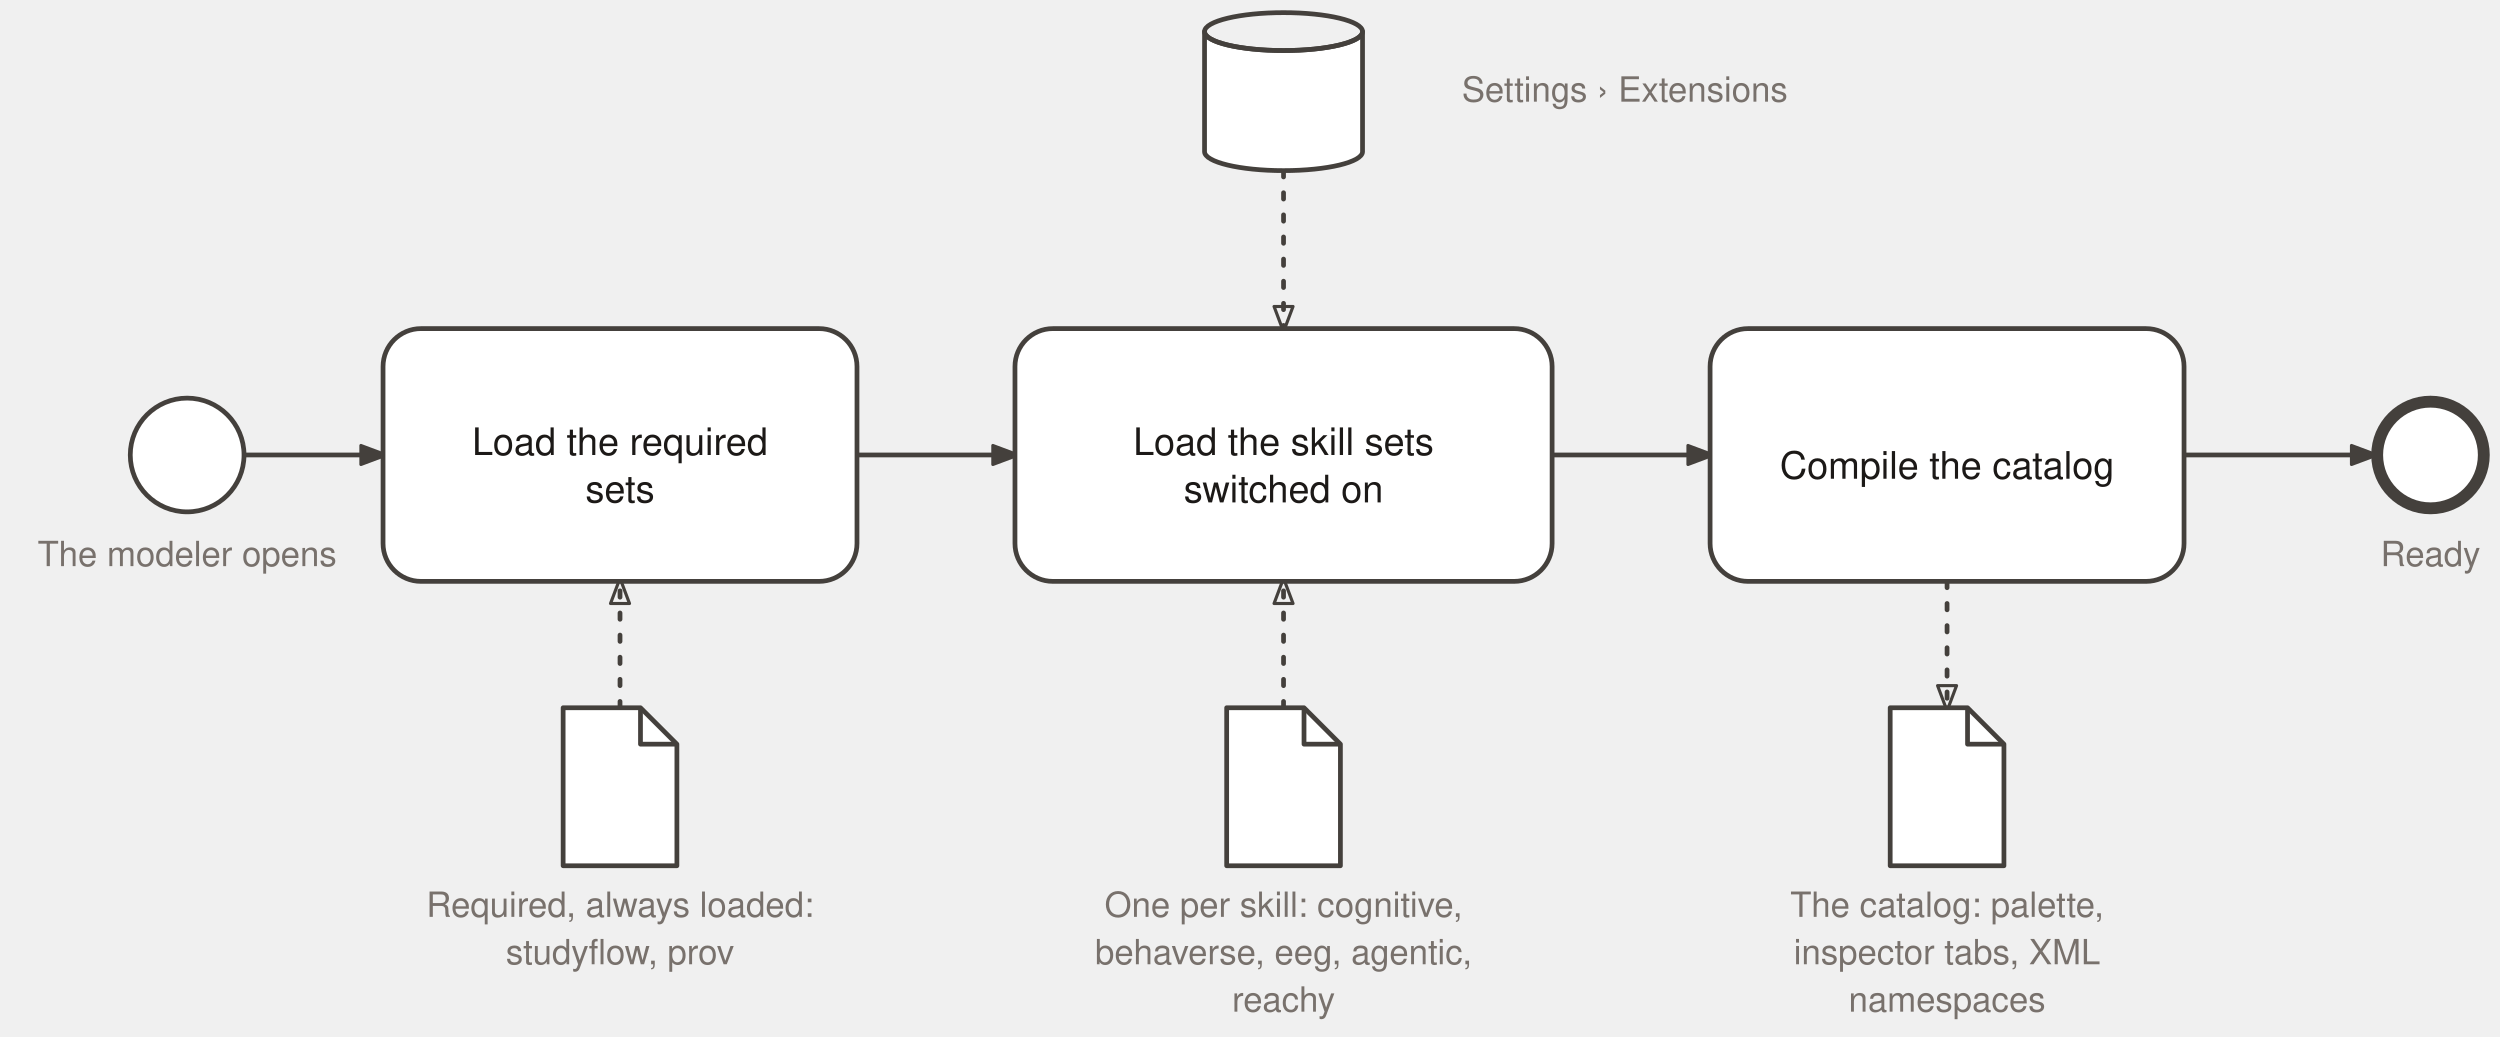
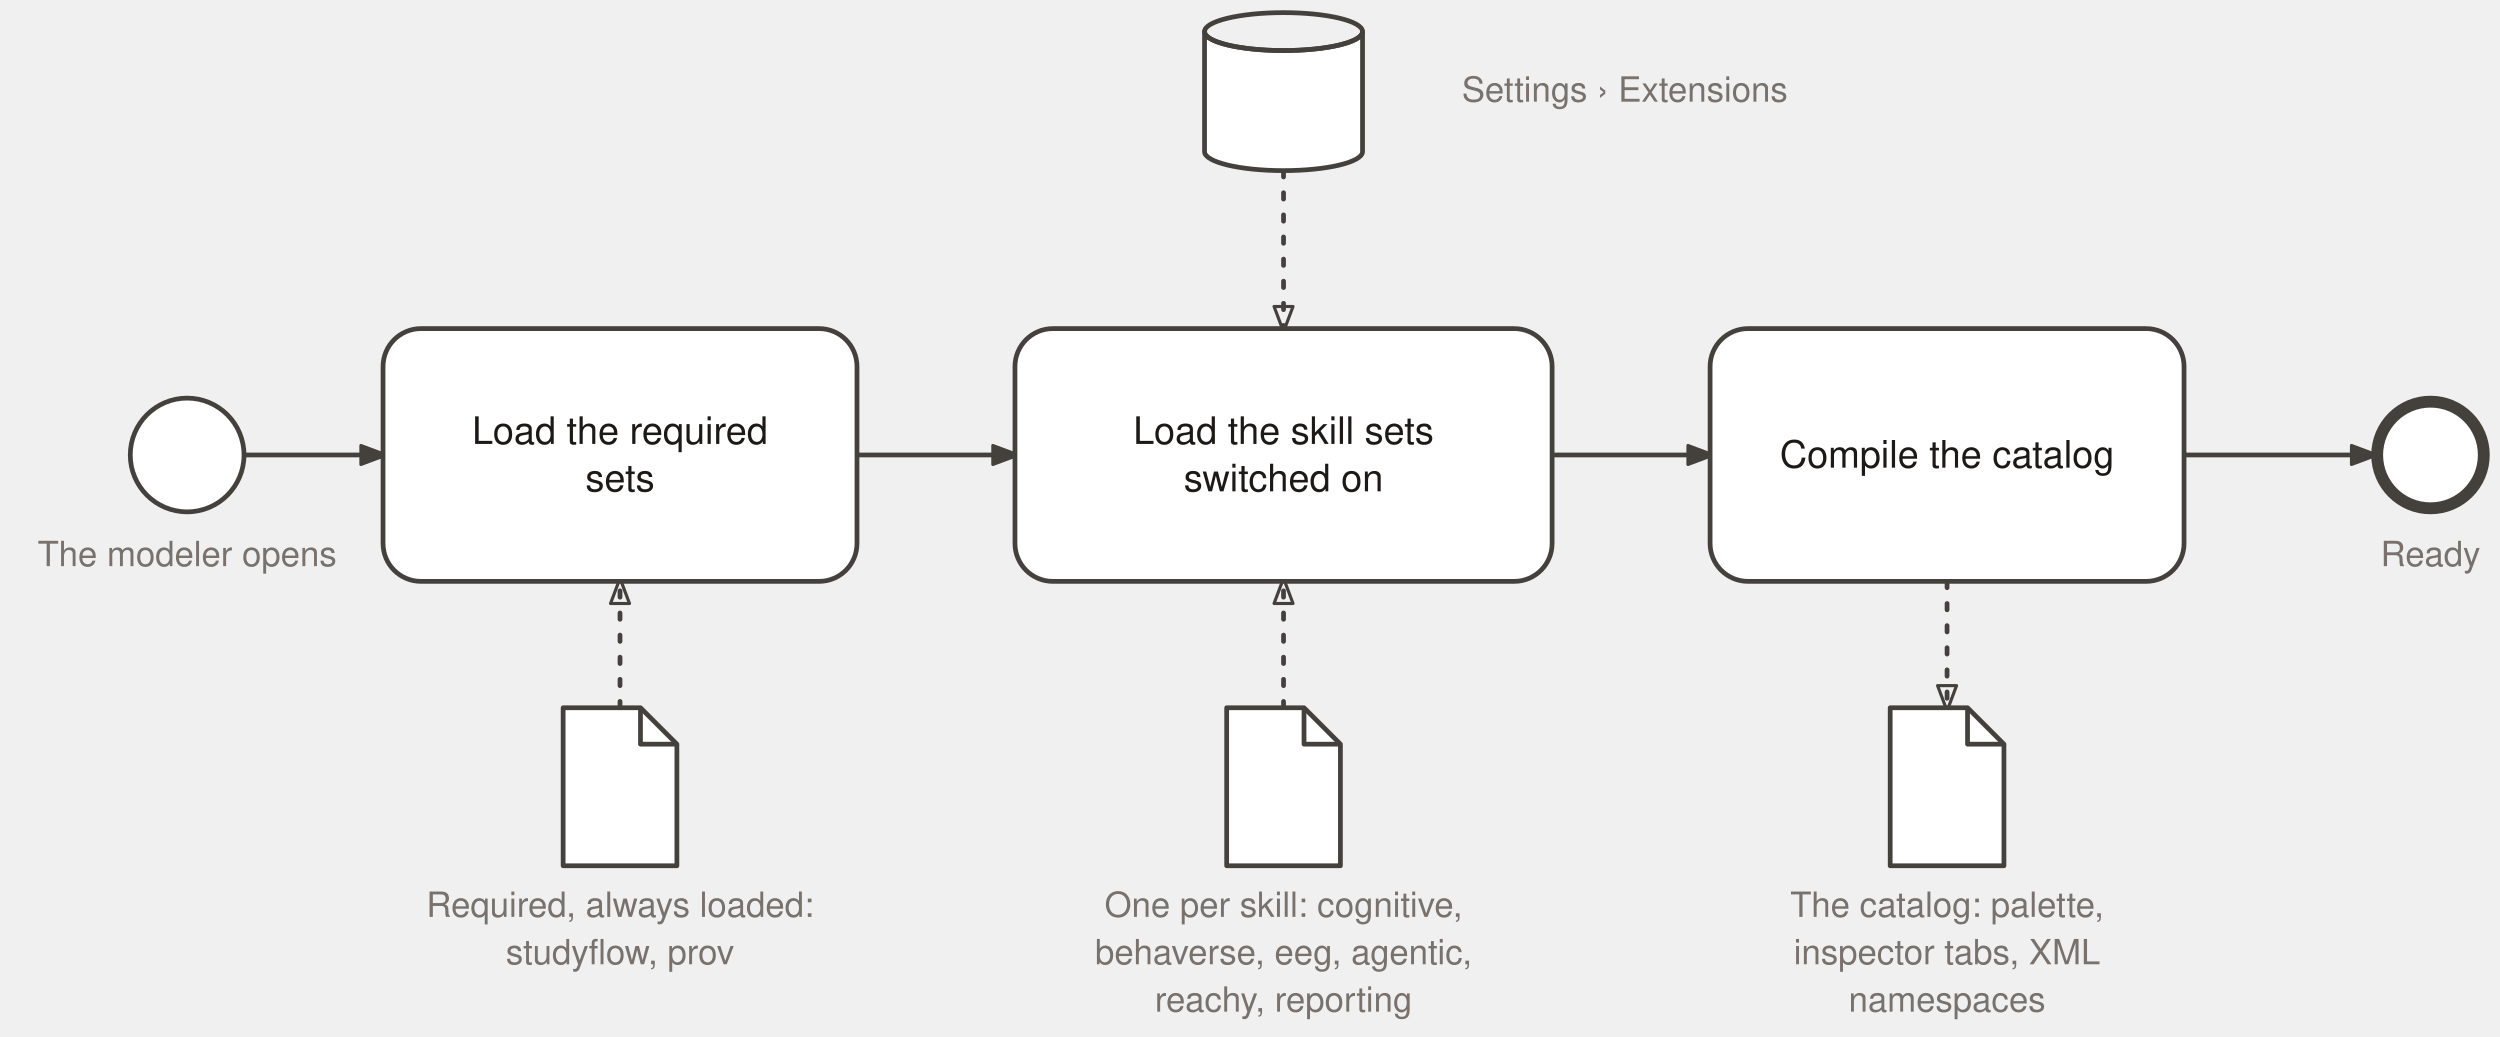
<svg xmlns="http://www.w3.org/2000/svg" class="sf-canvas" viewBox="18.77 6 791.23 328" width="791.23" height="328">
  <defs>
    <marker id="sf-arrow-sequence" markerWidth="10" markerHeight="10" refX="8" refY="5" orient="auto" markerUnits="userSpaceOnUse">
      <path d="M1,2 L9,5 L1,8 Z" fill="context-stroke" stroke="context-stroke" stroke-width="1" stroke-linejoin="round" />
    </marker>
    <marker id="sf-arrow-message" markerWidth="10" markerHeight="10" refX="8" refY="5" orient="auto" markerUnits="userSpaceOnUse">
      <path d="M1,2 L9,5 L1,8 Z" fill="none" stroke="context-stroke" stroke-width="1" stroke-linejoin="round" />
    </marker>
    <marker id="sf-arrow-open" markerWidth="10" markerHeight="10" refX="8" refY="5" orient="auto" markerUnits="userSpaceOnUse">
      <path d="M1,2 L9,5 L1,8 Z" fill="none" stroke="context-stroke" stroke-width="1" stroke-linejoin="round" />
    </marker>
    <marker id="sf-marker-default" markerWidth="10" markerHeight="10" refX="0" refY="5" orient="auto" markerUnits="userSpaceOnUse">
      <path d="M3,2 L7,8" fill="none" stroke="context-stroke" stroke-width="1.5" />
    </marker>
    <marker id="sf-marker-message-start" markerWidth="10" markerHeight="10" refX="1.5" refY="5" orient="auto" markerUnits="userSpaceOnUse">
      <circle cx="5" cy="5" r="3" fill="#ffffff" stroke="context-stroke" stroke-width="1" />
    </marker>
  </defs>
  <g data-layer="elements">
    <g class="sf-connection" data-element-id="In_Required" data-element-type="bpmn:DataInputAssociation">
      <path class="sf-connection-line" d="M 215 230 L 215 190" data-waypoints="215,230 215,190" fill="none" stroke="#44403c" stroke-width="1.5" stroke-linejoin="round" stroke-linecap="round" stroke-dasharray="2,5" marker-end="url(#sf-arrow-open)" />
    </g>
    <g class="sf-connection" data-element-id="In_Settings" data-element-type="bpmn:DataInputAssociation">
      <path class="sf-connection-line" d="M 425 60 L 425 110" data-waypoints="425,60 425,110" fill="none" stroke="#44403c" stroke-width="1.5" stroke-linejoin="round" stroke-linecap="round" stroke-dasharray="2,5" marker-end="url(#sf-arrow-open)" />
    </g>
    <g class="sf-connection" data-element-id="In_Skills" data-element-type="bpmn:DataInputAssociation">
      <path class="sf-connection-line" d="M 425 230 L 425 190" data-waypoints="425,230 425,190" fill="none" stroke="#44403c" stroke-width="1.5" stroke-linejoin="round" stroke-linecap="round" stroke-dasharray="2,5" marker-end="url(#sf-arrow-open)" />
    </g>
    <g class="sf-connection" data-element-id="Out_Catalog" data-element-type="bpmn:DataOutputAssociation">
      <path class="sf-connection-line" d="M 635 190 L 635 230" data-waypoints="635,190 635,230" fill="none" stroke="#44403c" stroke-width="1.5" stroke-linejoin="round" stroke-linecap="round" stroke-dasharray="2,5" marker-end="url(#sf-arrow-open)" />
    </g>
    <g class="sf-connection" data-element-id="Flow_Opened" data-element-type="bpmn:SequenceFlow">
      <path class="sf-connection-line" d="M 96 150 L 140 150" data-waypoints="96,150 140,150" fill="none" stroke="#44403c" stroke-width="1.5" stroke-linejoin="round" stroke-linecap="round" marker-end="url(#sf-arrow-sequence)" />
    </g>
    <g class="sf-connection" data-element-id="Flow_Required" data-element-type="bpmn:SequenceFlow">
      <path class="sf-connection-line" d="M 290 150 L 340 150" data-waypoints="290,150 340,150" fill="none" stroke="#44403c" stroke-width="1.5" stroke-linejoin="round" stroke-linecap="round" marker-end="url(#sf-arrow-sequence)" />
    </g>
    <g class="sf-connection" data-element-id="Flow_Skills" data-element-type="bpmn:SequenceFlow">
      <path class="sf-connection-line" d="M 510 150 L 560 150" data-waypoints="510,150 560,150" fill="none" stroke="#44403c" stroke-width="1.5" stroke-linejoin="round" stroke-linecap="round" marker-end="url(#sf-arrow-sequence)" />
    </g>
    <g class="sf-connection" data-element-id="Flow_Compiled" data-element-type="bpmn:SequenceFlow">
      <path class="sf-connection-line" d="M 710 150 L 770 150" data-waypoints="710,150 770,150" fill="none" stroke="#44403c" stroke-width="1.5" stroke-linejoin="round" stroke-linecap="round" marker-end="url(#sf-arrow-sequence)" />
    </g>
    <g class="sf-shape" data-element-id="Opens" data-element-type="bpmn:StartEvent" transform="translate(60, 132)">
      <circle cx="18" cy="18" r="18" fill="#ffffff" stroke="#44403c" stroke-width="1.5" />
    </g>
    <g class="sf-shape" data-element-id="Load_Required" data-element-type="bpmn:Task" transform="translate(140, 110)">
      <rect x="0" y="0" width="150" height="80" rx="12" ry="12" fill="#ffffff" stroke="#44403c" stroke-width="1.5" />
-       <text class="sf-label" x="75" y="36" fill="#1c1917" font-size="12" font-weight="500" font-family="&quot;IBM Plex Sans&quot;, Helvetica, sans-serif" text-anchor="middle" dominant-baseline="middle" stroke-width="0">Load the required</text>
-       <text class="sf-label" x="75" y="51" fill="#1c1917" font-size="12" font-weight="500" font-family="&quot;IBM Plex Sans&quot;, Helvetica, sans-serif" text-anchor="middle" dominant-baseline="middle" stroke-width="0">sets</text>
+       <text class="sf-label" x="75" y="32.5" fill="#1c1917" font-size="12" font-weight="500" font-family="&quot;IBM Plex Sans&quot;, Helvetica, sans-serif" text-anchor="middle" dominant-baseline="middle" stroke-width="0">Load the required</text>
+       <text class="sf-label" x="75" y="47.5" fill="#1c1917" font-size="12" font-weight="500" font-family="&quot;IBM Plex Sans&quot;, Helvetica, sans-serif" text-anchor="middle" dominant-baseline="middle" stroke-width="0">sets</text>
    </g>
    <g class="sf-shape" data-element-id="Load_Skills" data-element-type="bpmn:Task" transform="translate(340, 110)">
      <rect x="0" y="0" width="170" height="80" rx="12" ry="12" fill="#ffffff" stroke="#44403c" stroke-width="1.5" />
-       <text class="sf-label" x="85" y="36" fill="#1c1917" font-size="12" font-weight="500" font-family="&quot;IBM Plex Sans&quot;, Helvetica, sans-serif" text-anchor="middle" dominant-baseline="middle" stroke-width="0">Load the skill sets</text>
-       <text class="sf-label" x="85" y="51" fill="#1c1917" font-size="12" font-weight="500" font-family="&quot;IBM Plex Sans&quot;, Helvetica, sans-serif" text-anchor="middle" dominant-baseline="middle" stroke-width="0">switched on</text>
+       <text class="sf-label" x="85" y="32.5" fill="#1c1917" font-size="12" font-weight="500" font-family="&quot;IBM Plex Sans&quot;, Helvetica, sans-serif" text-anchor="middle" dominant-baseline="middle" stroke-width="0">Load the skill sets</text>
+       <text class="sf-label" x="85" y="47.5" fill="#1c1917" font-size="12" font-weight="500" font-family="&quot;IBM Plex Sans&quot;, Helvetica, sans-serif" text-anchor="middle" dominant-baseline="middle" stroke-width="0">switched on</text>
    </g>
    <g class="sf-shape" data-element-id="Compile" data-element-type="bpmn:Task" transform="translate(560, 110)">
      <rect x="0" y="0" width="150" height="80" rx="12" ry="12" fill="#ffffff" stroke="#44403c" stroke-width="1.5" />
-       <text class="sf-label" x="75" y="43.5" fill="#1c1917" font-size="12" font-weight="500" font-family="&quot;IBM Plex Sans&quot;, Helvetica, sans-serif" text-anchor="middle" dominant-baseline="middle" stroke-width="0">Compile the catalog</text>
+       <text class="sf-label" x="75" y="40" fill="#1c1917" font-size="12" font-weight="500" font-family="&quot;IBM Plex Sans&quot;, Helvetica, sans-serif" text-anchor="middle" dominant-baseline="middle" stroke-width="0">Compile the catalog</text>
    </g>
    <g class="sf-shape" data-element-id="Ready" data-element-type="bpmn:EndEvent" transform="translate(770, 132)">
      <circle cx="18" cy="18" r="16.875" fill="#ffffff" stroke="#44403c" stroke-width="3.75" />
    </g>
    <g class="sf-shape" data-element-id="Required_Sets" data-element-type="bpmn:DataObjectReference" transform="translate(197, 230)">
      <path d="M0,0 L24.48,0 L36,11.52 L36,50 L0,50 Z" fill="#ffffff" stroke="#44403c" stroke-width="1.5" stroke-linejoin="round" />
      <path d="M24.48,0 L24.48,11.52 L36,11.52" fill="none" stroke="#44403c" stroke-width="1.5" stroke-linejoin="round" />
    </g>
    <g class="sf-shape" data-element-id="Skill_Sets" data-element-type="bpmn:DataObjectReference" transform="translate(407, 230)">
      <path d="M0,0 L24.48,0 L36,11.52 L36,50 L0,50 Z" fill="#ffffff" stroke="#44403c" stroke-width="1.5" stroke-linejoin="round" />
      <path d="M24.48,0 L24.48,11.52 L36,11.52" fill="none" stroke="#44403c" stroke-width="1.5" stroke-linejoin="round" />
    </g>
    <g class="sf-shape" data-element-id="Settings" data-element-type="bpmn:DataStoreReference" transform="translate(400, 10)">
      <path d="M0,6 A25,6 0 0 0 50,6 L50,44 A25,6 0 0 1 0,44 Z" fill="#ffffff" stroke="#44403c" stroke-width="1.5" stroke-linejoin="round" />
      <path d="M0,6 A25,6 0 0 0 50,6 A25,6 0 0 0 0,6 Z" fill="none" stroke="#44403c" stroke-width="1.5" />
    </g>
    <g class="sf-shape" data-element-id="Catalog" data-element-type="bpmn:DataObjectReference" transform="translate(617, 230)">
      <path d="M0,0 L24.48,0 L36,11.52 L36,50 L0,50 Z" fill="#ffffff" stroke="#44403c" stroke-width="1.5" stroke-linejoin="round" />
      <path d="M24.48,0 L24.48,11.52 L36,11.52" fill="none" stroke="#44403c" stroke-width="1.5" stroke-linejoin="round" />
    </g>
    <g class="sf-external-label" data-element-id="Opens_label" data-element-type="bpmn:StartEvent" data-label-owner="Opens" transform="translate(22.77, 174)">
      <text class="sf-label" x="55.23" y="7.5" fill="#78716c" font-size="11" font-weight="400" font-family="&quot;IBM Plex Sans&quot;, Helvetica, sans-serif" text-anchor="middle" dominant-baseline="middle" stroke-width="0">The modeler opens</text>
    </g>
    <g class="sf-external-label" data-element-id="Ready_label" data-element-type="bpmn:EndEvent" data-label-owner="Ready" transform="translate(771.05, 174)">
      <text class="sf-label" x="16.95" y="7.5" fill="#78716c" font-size="11" font-weight="400" font-family="&quot;IBM Plex Sans&quot;, Helvetica, sans-serif" text-anchor="middle" dominant-baseline="middle" stroke-width="0">Ready</text>
    </g>
    <g class="sf-external-label" data-element-id="Required_Sets_label" data-element-type="bpmn:DataObjectReference" data-label-owner="Required_Sets" transform="translate(125, 285)">
      <text class="sf-label" x="90" y="7.5" fill="#78716c" font-size="11" font-weight="400" font-family="&quot;IBM Plex Sans&quot;, Helvetica, sans-serif" text-anchor="middle" dominant-baseline="middle" stroke-width="0">Required, always loaded:</text>
      <text class="sf-label" x="90" y="22.5" fill="#78716c" font-size="11" font-weight="400" font-family="&quot;IBM Plex Sans&quot;, Helvetica, sans-serif" text-anchor="middle" dominant-baseline="middle" stroke-width="0">studyflow, prov</text>
    </g>
    <g class="sf-external-label" data-element-id="Skill_Sets_label" data-element-type="bpmn:DataObjectReference" data-label-owner="Skill_Sets" transform="translate(335, 285)">
      <text class="sf-label" x="90" y="7.5" fill="#78716c" font-size="11" font-weight="400" font-family="&quot;IBM Plex Sans&quot;, Helvetica, sans-serif" text-anchor="middle" dominant-baseline="middle" stroke-width="0">One per skill: cognitive,</text>
      <text class="sf-label" x="90" y="22.5" fill="#78716c" font-size="11" font-weight="400" font-family="&quot;IBM Plex Sans&quot;, Helvetica, sans-serif" text-anchor="middle" dominant-baseline="middle" stroke-width="0">behaverse, eeg, agentic,</text>
-       <text class="sf-label" x="90" y="37.5" fill="#78716c" font-size="11" font-weight="400" font-family="&quot;IBM Plex Sans&quot;, Helvetica, sans-serif" text-anchor="middle" dominant-baseline="middle" stroke-width="0">reachy</text>
+       <text class="sf-label" x="90" y="37.5" fill="#78716c" font-size="11" font-weight="400" font-family="&quot;IBM Plex Sans&quot;, Helvetica, sans-serif" text-anchor="middle" dominant-baseline="middle" stroke-width="0">reachy, reporting</text>
    </g>
    <g class="sf-external-label" data-element-id="Settings_label" data-element-type="bpmn:DataStoreReference" data-label-owner="Settings" transform="translate(458, 27)">
      <text class="sf-label" x="75" y="7.5" fill="#78716c" font-size="11" font-weight="400" font-family="&quot;IBM Plex Sans&quot;, Helvetica, sans-serif" text-anchor="middle" dominant-baseline="middle" stroke-width="0">Settings › Extensions</text>
    </g>
    <g class="sf-external-label" data-element-id="Catalog_label" data-element-type="bpmn:DataObjectReference" data-label-owner="Catalog" transform="translate(555, 285)">
      <text class="sf-label" x="80" y="7.5" fill="#78716c" font-size="11" font-weight="400" font-family="&quot;IBM Plex Sans&quot;, Helvetica, sans-serif" text-anchor="middle" dominant-baseline="middle" stroke-width="0">The catalog: palette,</text>
      <text class="sf-label" x="80" y="22.5" fill="#78716c" font-size="11" font-weight="400" font-family="&quot;IBM Plex Sans&quot;, Helvetica, sans-serif" text-anchor="middle" dominant-baseline="middle" stroke-width="0">inspector tabs, XML</text>
      <text class="sf-label" x="80" y="37.5" fill="#78716c" font-size="11" font-weight="400" font-family="&quot;IBM Plex Sans&quot;, Helvetica, sans-serif" text-anchor="middle" dominant-baseline="middle" stroke-width="0">namespaces</text>
    </g>
  </g>
</svg>
